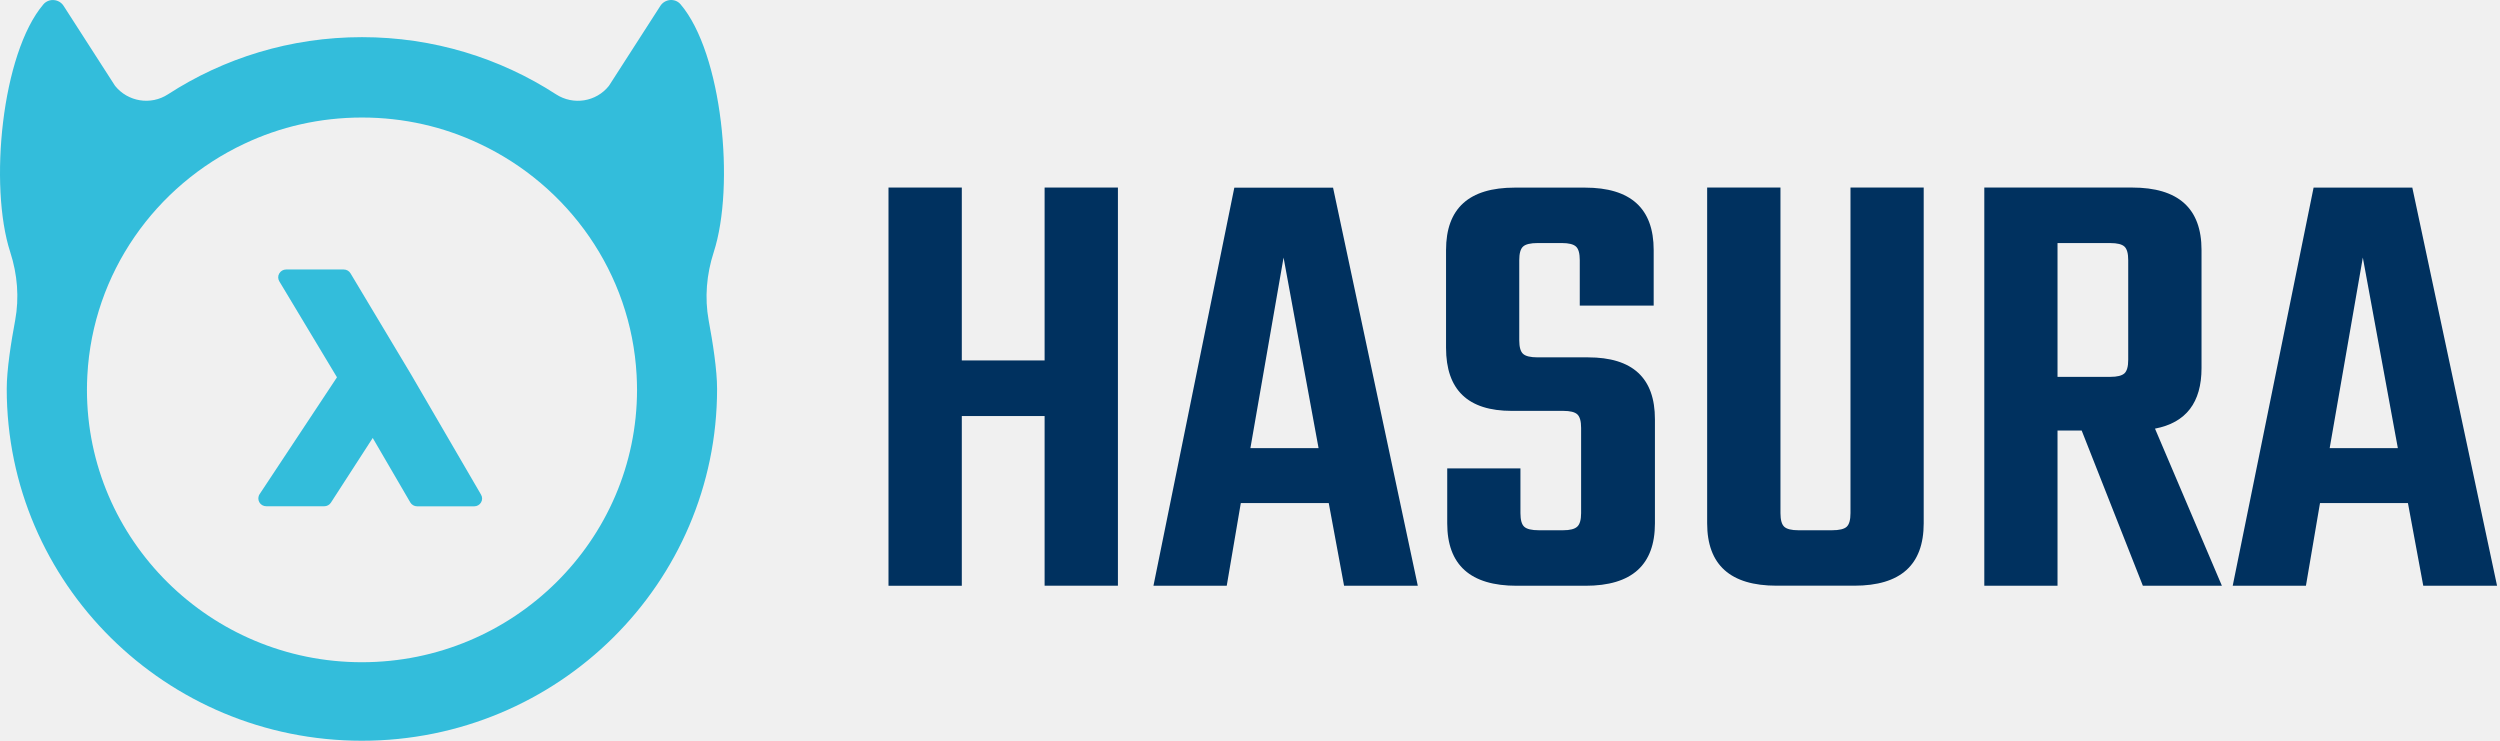
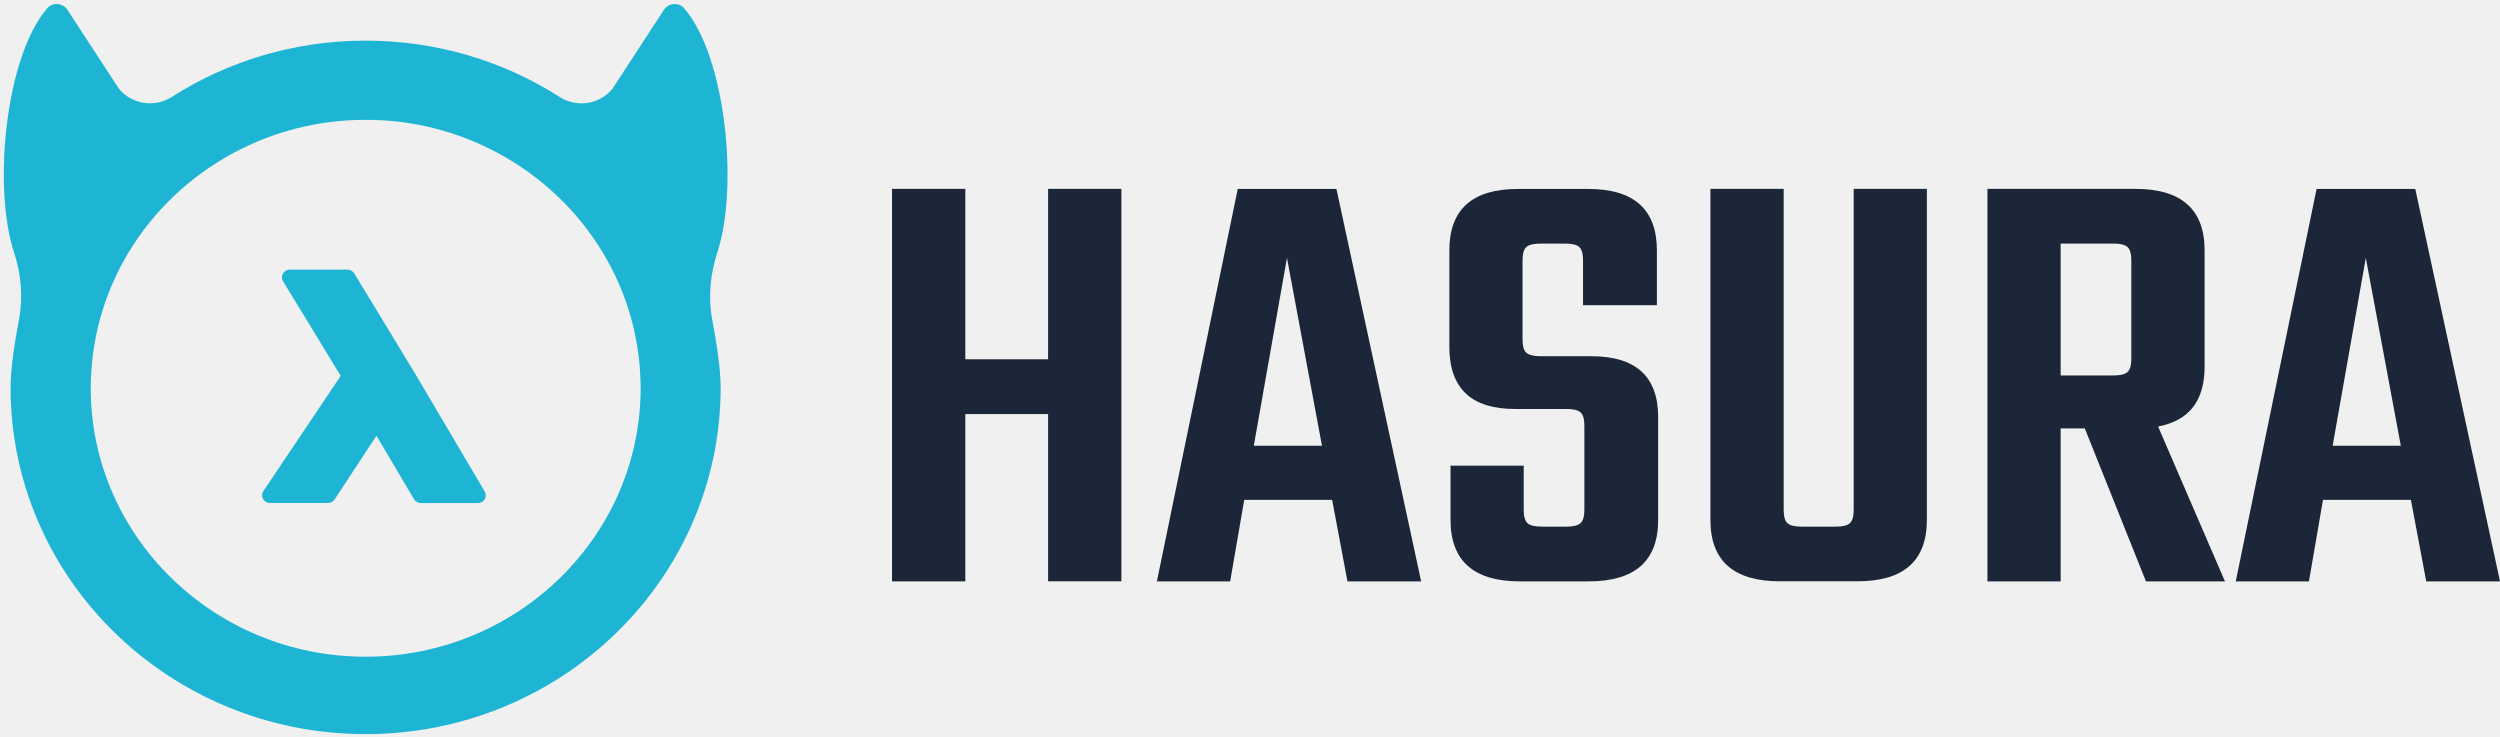
- <svg xmlns="http://www.w3.org/2000/svg" width="108" height="32" viewBox="0 0 108 32" fill="none">
-   <path d="M30.832 10.897C31.763 8.026 31.203 2.3 29.4 0.186C29.164 -0.091 28.724 -0.051 28.527 0.255L26.306 3.708C25.757 4.4 24.768 4.558 24.023 4.076C21.612 2.513 18.732 1.605 15.638 1.605C12.544 1.605 9.664 2.513 7.254 4.076C6.512 4.558 5.523 4.396 4.97 3.708L2.749 0.255C2.553 -0.051 2.113 -0.087 1.876 0.186C0.073 2.304 -0.487 8.03 0.444 10.897C0.753 11.851 0.836 12.859 0.655 13.839C0.473 14.811 0.291 15.985 0.291 16.803C0.291 25.197 7.163 32 15.634 32C24.11 32 30.978 25.194 30.978 16.803C30.978 15.985 30.796 14.811 30.614 13.839C30.436 12.859 30.523 11.851 30.832 10.897ZM15.634 28.608C9.083 28.608 3.756 23.328 3.756 16.839C3.756 16.626 3.763 16.417 3.774 16.209C4.011 11.786 6.723 8.008 10.559 6.208C12.097 5.48 13.82 5.077 15.638 5.077C17.456 5.077 19.176 5.48 20.717 6.211C24.553 8.012 27.266 11.793 27.502 16.212C27.513 16.421 27.52 16.633 27.52 16.842C27.517 23.328 22.186 28.608 15.634 28.608Z" fill="#33BDDB" />
-   <path d="M20.781 21.369L17.745 16.154L15.142 11.808C15.08 11.703 14.968 11.642 14.848 11.642H12.361C12.237 11.642 12.124 11.707 12.063 11.815C12.001 11.919 12.004 12.049 12.066 12.153L14.557 16.299L11.215 21.348C11.146 21.452 11.143 21.585 11.201 21.693C11.259 21.801 11.375 21.87 11.503 21.87H14.008C14.124 21.87 14.233 21.812 14.295 21.715L16.102 18.92L17.724 21.704C17.785 21.808 17.898 21.873 18.018 21.873H20.487C20.61 21.873 20.723 21.808 20.781 21.704C20.843 21.603 20.843 21.474 20.781 21.369Z" fill="#33BDDB" />
-   <path d="M45.127 8.102H48.294V25.302H45.127V17.973H41.55V25.305H38.383V8.102H41.55V15.571H45.127V8.102Z" fill="#00315F" />
-   <path d="M58.064 25.305L57.402 21.733H53.603L52.995 25.305H49.829L53.323 8.106H57.588L61.249 25.305H58.064ZM54.017 19.36H56.962L55.45 11.127L54.017 19.36Z" fill="#00315F" />
-   <path d="M68.304 22.168V18.488C68.304 18.196 68.25 18.002 68.141 17.901C68.032 17.8 67.828 17.75 67.534 17.75H65.305C63.414 17.75 62.469 16.842 62.469 15.024V10.803C62.469 9.002 63.458 8.105 65.439 8.105H68.468C70.45 8.105 71.439 9.006 71.439 10.803V13.201H68.246V11.239C68.246 10.947 68.192 10.752 68.083 10.652C67.974 10.551 67.77 10.5 67.475 10.5H66.428C66.116 10.5 65.905 10.551 65.796 10.652C65.686 10.752 65.632 10.947 65.632 11.239V14.699C65.632 14.991 65.686 15.186 65.796 15.286C65.905 15.387 66.116 15.438 66.428 15.438H68.603C70.529 15.438 71.493 16.327 71.493 18.11V22.608C71.493 24.408 70.493 25.305 68.493 25.305H65.519C63.52 25.305 62.52 24.405 62.52 22.608V20.235H65.683V22.168C65.683 22.46 65.737 22.655 65.847 22.755C65.956 22.856 66.166 22.907 66.479 22.907H67.526C67.821 22.907 68.021 22.856 68.133 22.755C68.246 22.655 68.304 22.46 68.304 22.168Z" fill="#00315F" />
-   <path d="M79.941 8.102H83.104V22.604C83.104 24.405 82.104 25.302 80.105 25.302H76.749C74.749 25.302 73.749 24.401 73.749 22.604V8.102H76.916V22.169C76.916 22.46 76.971 22.655 77.08 22.756C77.189 22.856 77.392 22.907 77.687 22.907H79.145C79.457 22.907 79.668 22.856 79.777 22.756C79.886 22.655 79.941 22.46 79.941 22.169V8.102Z" fill="#00315F" />
-   <path d="M88.885 18.6V25.305H85.722V8.102H92.107C94.106 8.102 95.106 9.002 95.106 10.799V15.899C95.106 17.39 94.437 18.261 93.096 18.517L95.986 25.305H92.572L89.929 18.6H88.885ZM88.885 10.501V16.28H91.169C91.463 16.28 91.663 16.23 91.776 16.129C91.885 16.028 91.939 15.834 91.939 15.542V11.239C91.939 10.947 91.885 10.753 91.776 10.652C91.667 10.551 91.463 10.501 91.169 10.501H88.885Z" fill="#00315F" />
-   <path d="M104.685 25.305L104.023 21.733H100.224L99.616 25.305H96.453L99.947 8.105H104.212L107.873 25.305H104.685ZM100.642 19.359H103.587L102.074 11.127L100.642 19.359Z" fill="#00315F" />
+ <svg xmlns="http://www.w3.org/2000/svg" width="285" height="84" viewBox="0 0 285 84" fill="none">
+   <g clip-path="url(#clip0_241_169)">
+     <path d="M81.77 28.799C84.226 21.333 82.749 6.439 77.991 0.941C77.368 0.22 76.207 0.323 75.689 1.119L69.829 10.102C68.381 11.9 65.772 12.313 63.806 11.057C57.447 6.992 49.851 4.632 41.688 4.632C33.526 4.632 25.93 6.992 19.571 11.057C17.614 12.313 15.005 11.891 13.548 10.102L7.687 1.119C7.169 0.323 6.009 0.229 5.385 0.941C0.628 6.449 -0.849 21.342 1.607 28.799C2.422 31.281 2.642 33.904 2.163 36.451C1.683 38.98 1.204 42.034 1.204 44.16C1.204 65.995 19.331 83.689 41.679 83.689C64.036 83.689 82.154 65.986 82.154 44.16C82.154 42.034 81.674 38.98 81.195 36.451C80.725 33.904 80.955 31.281 81.77 28.799ZM41.679 74.866C24.395 74.866 10.344 61.133 10.344 44.254C10.344 43.702 10.363 43.158 10.392 42.615C11.016 31.112 18.171 21.286 28.289 16.603C32.346 14.71 36.893 13.661 41.688 13.661C46.484 13.661 51.021 14.71 55.087 16.612C65.206 21.296 72.361 31.131 72.985 42.624C73.013 43.168 73.033 43.72 73.033 44.264C73.023 61.133 58.962 74.866 41.679 74.866Z" fill="#1EB4D4" />
+     <path d="M55.26 56.038L47.251 42.474L40.384 31.168C40.221 30.896 39.923 30.737 39.607 30.737H33.046C32.72 30.737 32.423 30.906 32.26 31.187C32.097 31.459 32.106 31.796 32.27 32.067L38.84 42.849L30.025 55.982C29.843 56.253 29.833 56.6 29.987 56.881C30.14 57.161 30.447 57.34 30.783 57.34H37.391C37.698 57.34 37.986 57.19 38.149 56.937L42.916 49.668L47.193 56.909C47.356 57.181 47.654 57.349 47.97 57.349H54.483C54.809 57.349 55.106 57.181 55.26 56.909C55.423 56.647 55.423 56.309 55.26 56.038Z" fill="#1EB4D4" />
+     <path d="M119.484 21.53H127.838V66.267H119.484V47.206H110.046V66.277H101.692V21.53H110.046V40.958H119.484V21.53Z" fill="#1B2738" />
+     <path d="M153.61 66.276L151.864 56.984H141.842L140.24 66.276H131.886L141.103 21.539H152.353L162.012 66.276H153.61ZM142.935 50.811H150.704L146.714 29.398L142.935 50.811Z" fill="#1B2738" />
+     <path d="M180.619 58.117V48.544C180.619 47.785 180.476 47.28 180.188 47.017C179.9 46.755 179.363 46.624 178.586 46.624H172.707C167.719 46.624 165.226 44.264 165.226 39.533V28.555C165.226 23.871 167.834 21.539 173.061 21.539H181.051C186.278 21.539 188.887 23.881 188.887 28.555V34.793H180.466V29.688C180.466 28.93 180.322 28.424 180.035 28.162C179.747 27.899 179.21 27.768 178.433 27.768H175.671C174.846 27.768 174.289 27.899 174.002 28.162C173.714 28.424 173.57 28.93 173.57 29.688V38.69C173.57 39.449 173.714 39.955 174.002 40.217C174.289 40.479 174.846 40.61 175.671 40.61H181.406C186.489 40.61 189.031 42.924 189.031 47.561V59.26C189.031 63.944 186.394 66.276 181.118 66.276H173.273C167.998 66.276 165.36 63.934 165.36 59.26V53.087H173.704V58.117C173.704 58.876 173.848 59.382 174.136 59.644C174.424 59.906 174.98 60.038 175.805 60.038H178.567C179.344 60.038 179.871 59.906 180.169 59.644C180.466 59.382 180.619 58.876 180.619 58.117Z" fill="#1B2738" />
+     <path d="M211.32 21.53H219.664V59.252C219.664 63.935 217.027 66.267 211.752 66.267H202.899C197.624 66.267 194.986 63.926 194.986 59.252V21.53H203.34V58.118C203.34 58.877 203.484 59.383 203.772 59.645C204.059 59.907 204.597 60.038 205.374 60.038H209.219C210.044 60.038 210.601 59.907 210.888 59.645C211.176 59.383 211.32 58.877 211.32 58.118V21.53Z" fill="#1B2738" />
+     <path d="M234.914 48.835V66.277H226.569V21.53H243.412C248.687 21.53 251.324 23.872 251.324 28.546V41.81C251.324 45.688 249.56 47.955 246.021 48.62L253.646 66.277H244.64L237.667 48.835H234.914ZM234.914 27.769V42.803H240.937C241.714 42.803 242.242 42.672 242.539 42.41C242.827 42.147 242.97 41.642 242.97 40.883V29.689C242.97 28.93 242.827 28.425 242.539 28.162C242.251 27.9 241.714 27.769 240.937 27.769H234.914Z" fill="#1B2738" />
+     <path d="M276.589 66.276L274.843 56.984H264.82L263.218 66.276H254.874L264.091 21.539H275.342L285 66.276H276.589ZM265.923 50.811H273.692L269.702 29.398L265.923 50.811Z" fill="#1B2738" />
+   </g>
+   <defs>
+     <clipPath id="clip0_241_169">
+       <rect width="285" height="84" fill="white" />
+     </clipPath>
+   </defs>
</svg>
